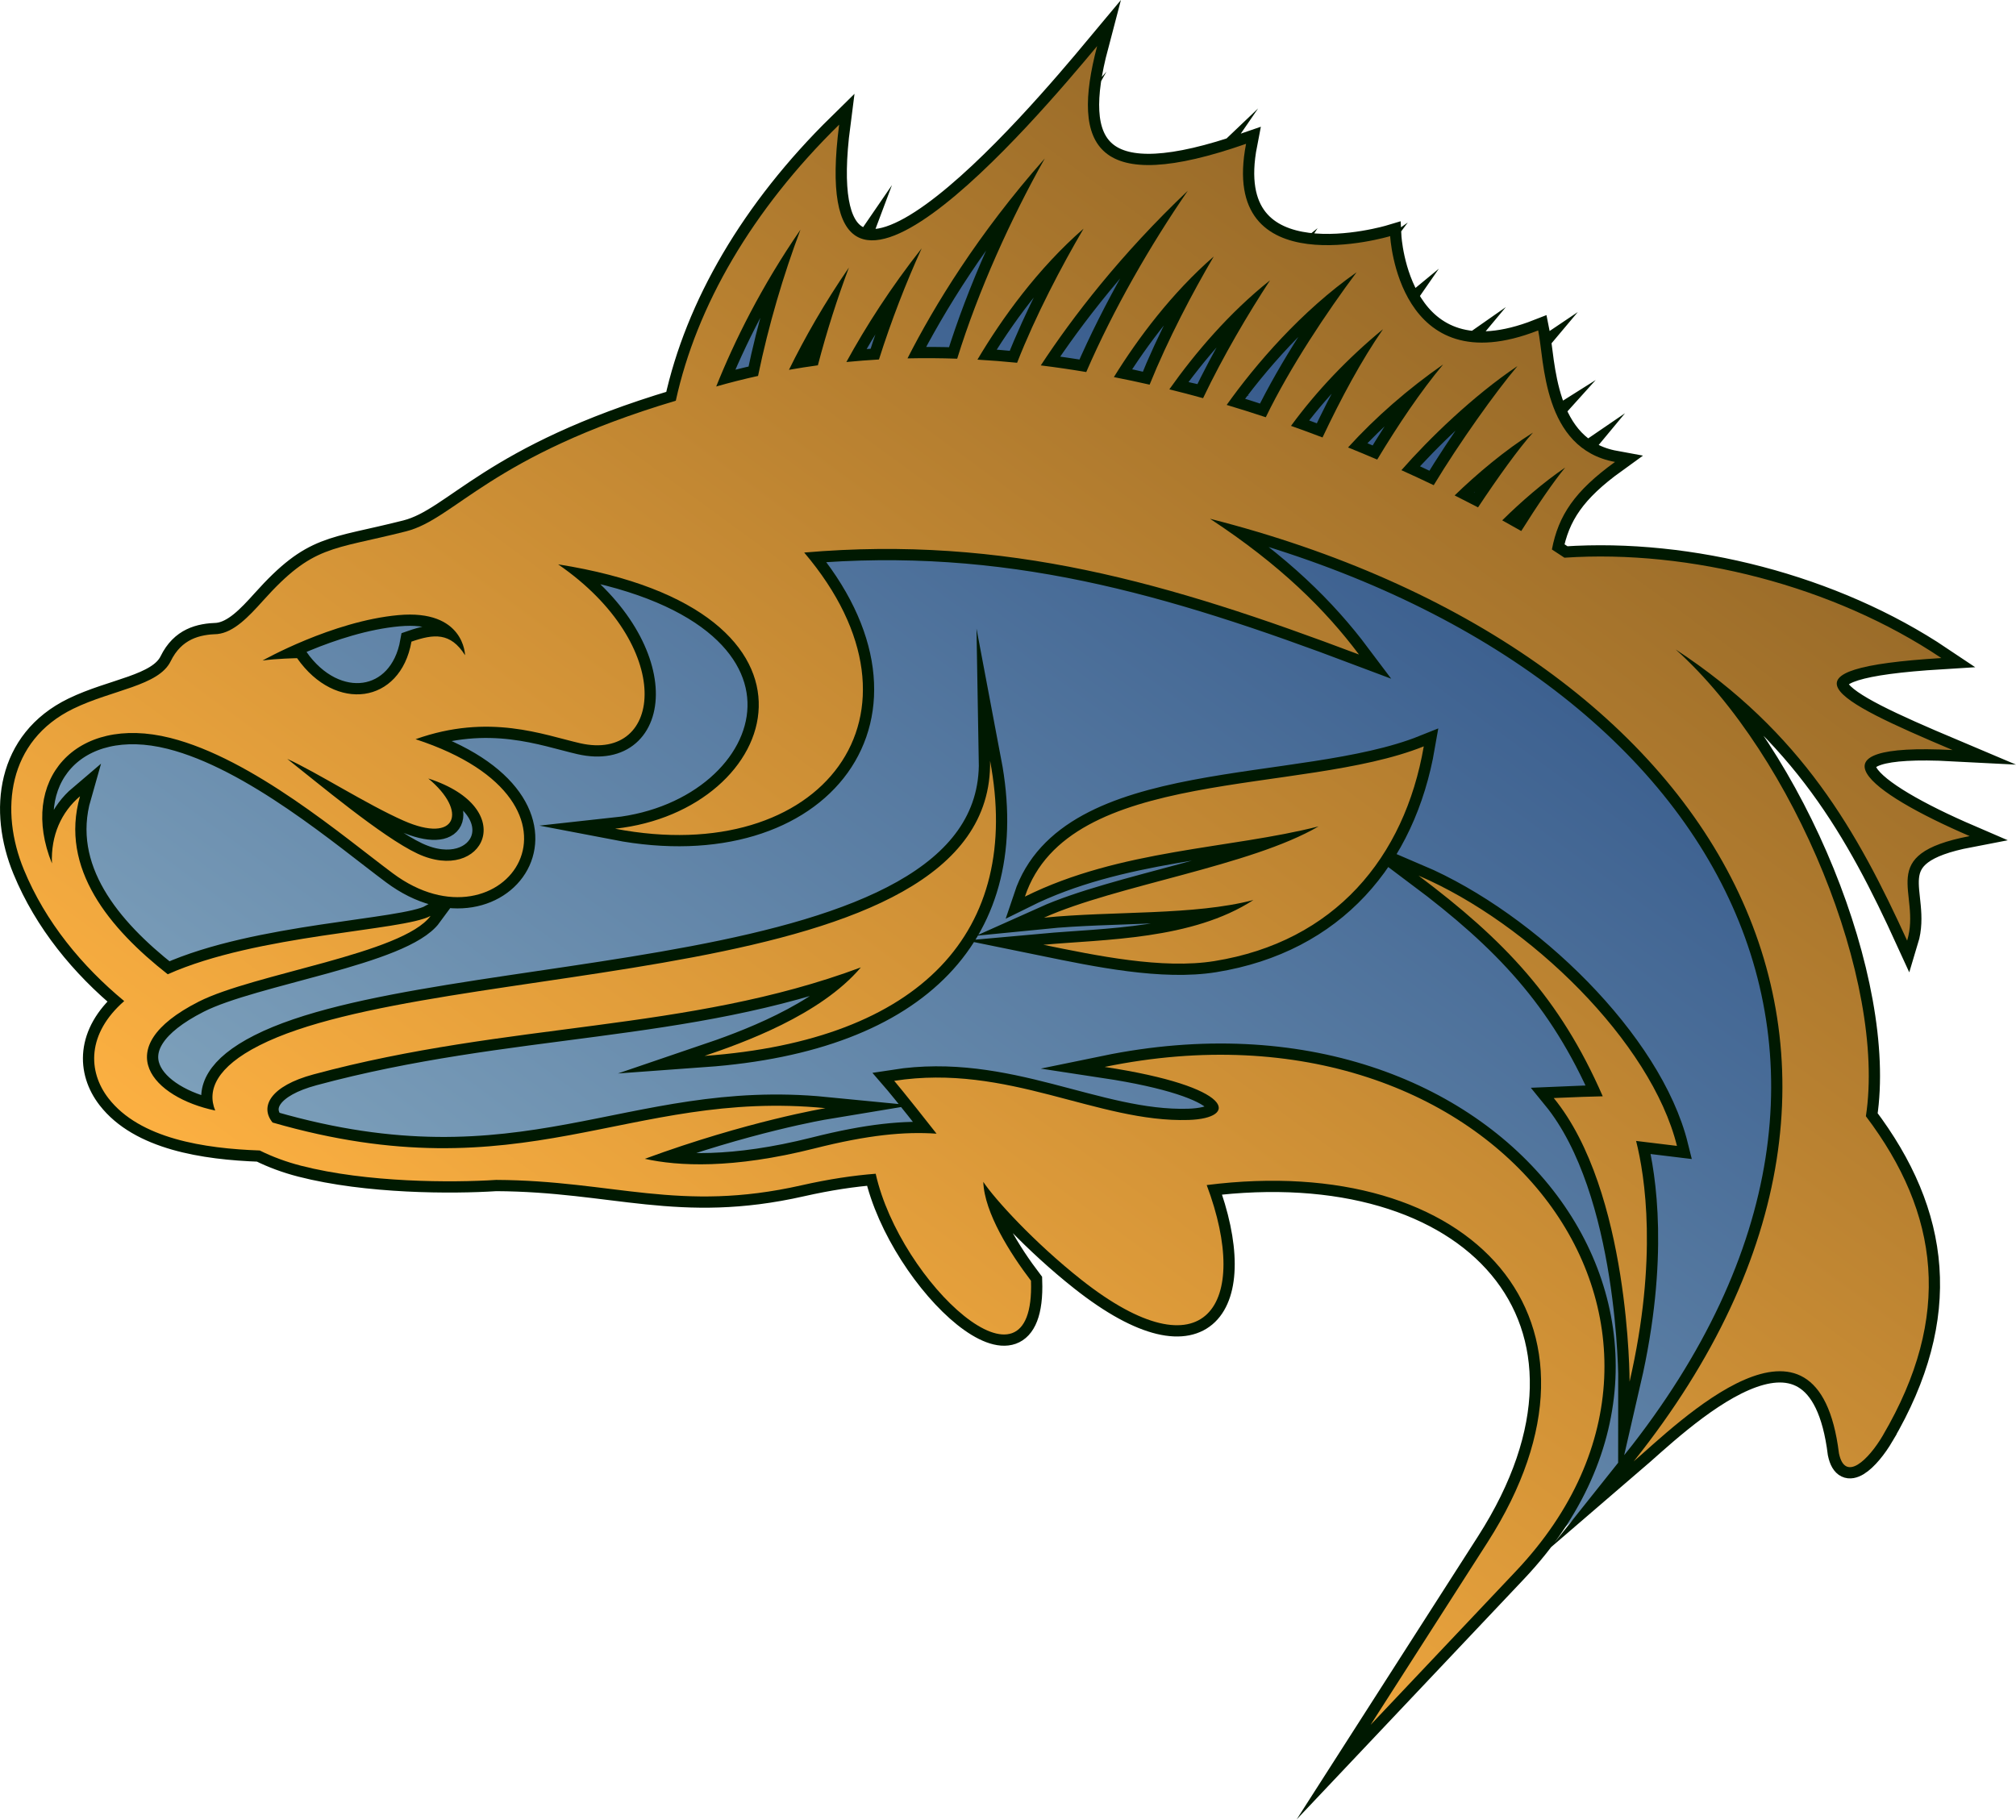
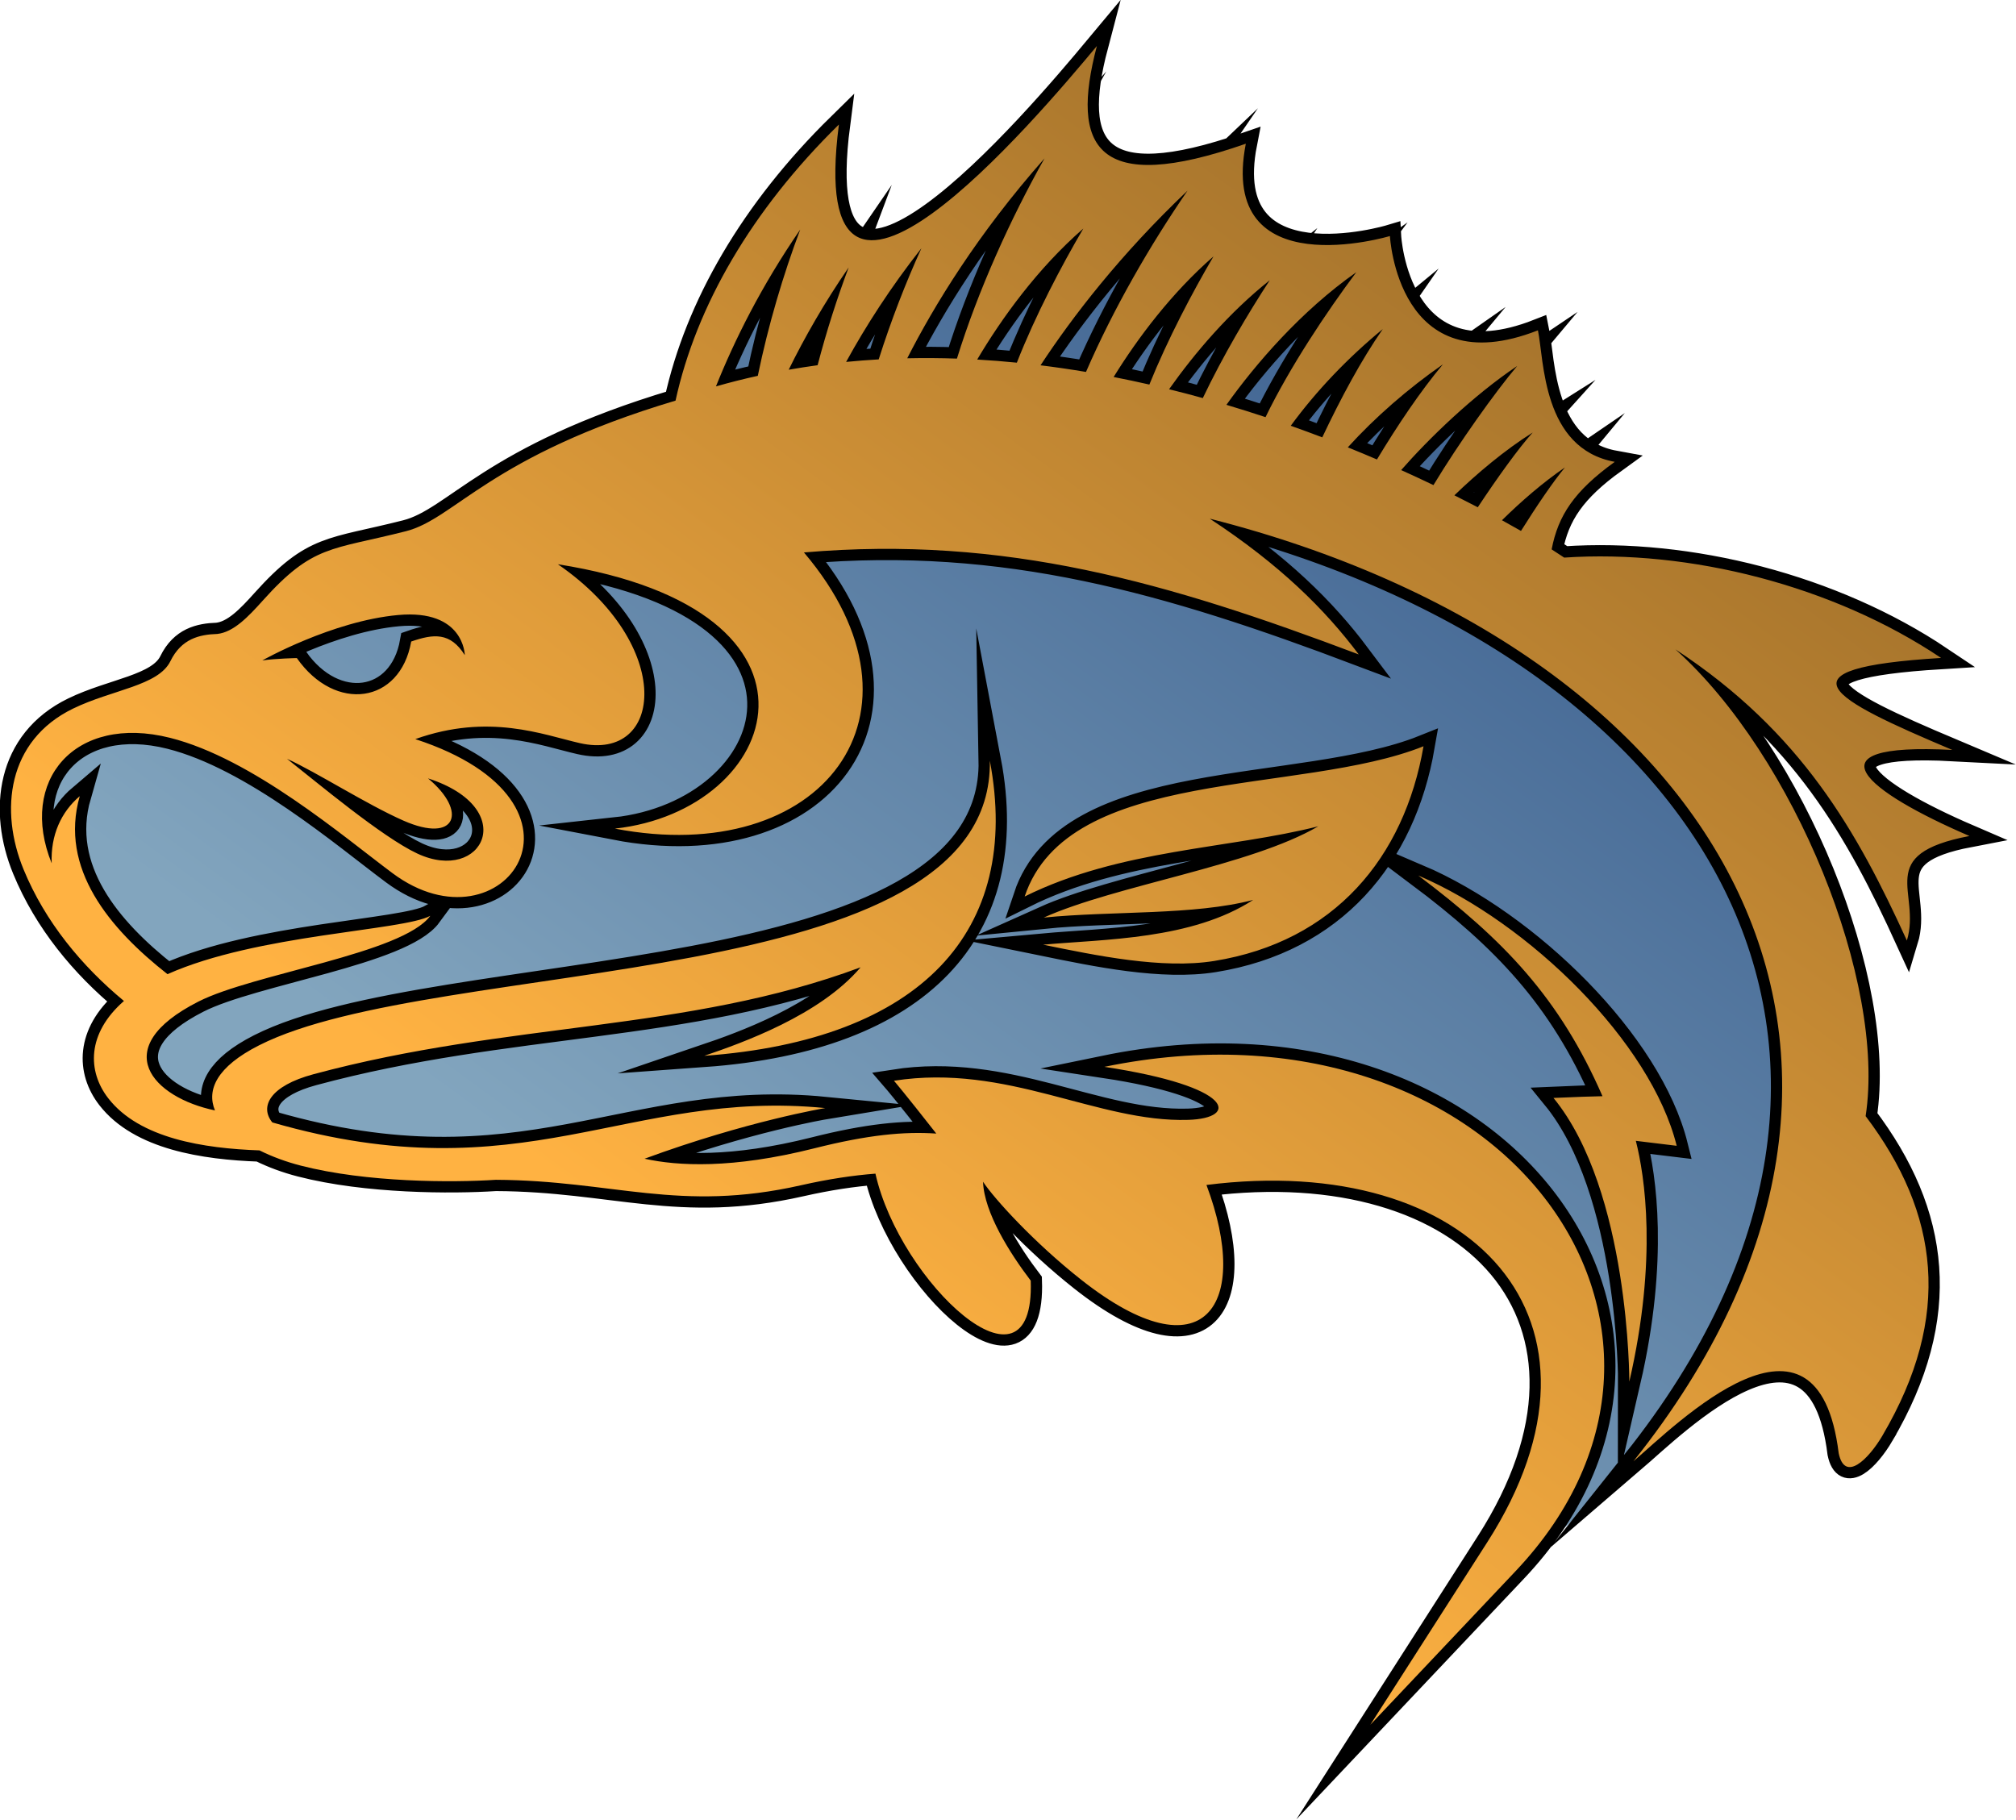
- <svg xmlns="http://www.w3.org/2000/svg" xmlns:xlink="http://www.w3.org/1999/xlink" viewBox="0 0 1678.495 1514.906" version="1.1" id="svg1">
-   <defs id="defs1">
-     <linearGradient id="linearGradient26">
-       <stop style="stop-color:#284c82;stop-opacity:1;" offset="0.003" id="stop25" />
-       <stop style="stop-color:#82a5be;stop-opacity:1;" offset="1" id="stop26" />
+ <svg xmlns="http://www.w3.org/2000/svg" viewBox="0 0 1678.5 1515">
+   <defs>
+     <linearGradient id="blue-to-gray" gradientUnits="userSpaceOnUse" gradientTransform="matrix(0.13,0,0,-0.13,-101,3956)" x1="23294" y1="21565" x2="17313" y2="13395">
+       <stop offset="0" style="stop-color: #284c82" />
+       <stop offset="1" style="stop-color: #82a5be" />
    </linearGradient>
-     <linearGradient id="linearGradient6">
-       <stop style="stop-color:#926627;stop-opacity:1;" offset="0" id="stop6" />
-       <stop style="stop-color:#ffb242;stop-opacity:1;" offset="1" id="stop7" />
+     <linearGradient id="gold-to-amber" gradientUnits="userSpaceOnUse" gradientTransform="matrix(0.13,0,0,-0.13,-101.7,3955)" x1="23294" y1="21565" x2="17313" y2="13395">
+       <stop offset="0" style="stop-color: #926627" />
+       <stop offset="1" style="stop-color: #ffb242" />
    </linearGradient>
-     <linearGradient xlink:href="#linearGradient6" id="linearGradient7" x1="23294.184" y1="21564.496" x2="17313.213" y2="13395.091" gradientUnits="userSpaceOnUse" gradientTransform="matrix(0.1333333,0,0,-0.1333333,-101.7113,3954.985)" />
-     <linearGradient xlink:href="#linearGradient26" id="linearGradient8" gradientUnits="userSpaceOnUse" gradientTransform="matrix(0.1333333,0,0,-0.1333333,-100.8647,3955.852)" x1="23294.184" y1="21564.496" x2="17313.213" y2="13395.091" />
+     <linearGradient id="pink-to-pink" gradientUnits="userSpaceOnUse" gradientTransform="matrix(0.13,0,0,-0.13,-101.7,3955)" x1="23294" y1="21565" x2="17313" y2="13395">
+       <stop offset="0" style="stop-color: #FF2957" />
+       <stop offset="1" style="stop-color: #FFA3B7" />
+     </linearGradient>
+     <linearGradient id="green-to-cyan" gradientUnits="userSpaceOnUse" gradientTransform="matrix(0.13,0,0,-0.13,-101.7,3955)" x1="23294" y1="21565" x2="17313" y2="13395">
+       <stop offset="0" style="stop-color: #00E5CB" />
+       <stop offset="1" style="stop-color: #4BFF29" />
+     </linearGradient>
+     <style>
+       #bg {
+         fill: url(#blue-to-gray);
+         stroke: none;
+       }
+       #fg {
+         fill: url(#gold-to-amber);
+         fill-rule: evenodd;
+         stroke: #000;
+         stroke-width: 18.75;
+         stroke-miterlimit: 20;
+         paint-order: stroke fill markers;
+         transition: all 0.5s ease-in-out;
+       }
+       svg:hover #bg {
+         fill: url(#pink-to-pink);
+       }
+       svg:hover #fg {
+         stroke: #0081D1;
+         fill: url(#green-to-cyan);
+       }
+     </style>
  </defs>
-   <g id="g1" transform="translate(-1571.132,-799.1314)">
-     <path style="fill:url(#linearGradient8);fill-opacity:1;fill-rule:evenodd;stroke:none;stroke-width:18.733;stroke-dasharray:none;stroke-opacity:1;paint-order:stroke fill markers" d="m 3139.642,1995.132 c -11.92,20.267 -31.493,39.4 -36.573,14.92 -17.52,-141.8 -135.307,-23.853 -170.88,6.693 l -98.027,91.36 -121.051,128.027 97.371,-151.987 c 118.55,-185.046 -12.88,-325.52 -233.813,-297.453 37.427,99.56 -1.387,160.24 -104.453,78.787 -39.24,-31 -72.307,-67.387 -81.56,-81.453 0.893,25.653 22.4,59.627 39.707,82.333 3.68,106.28 -109.08,1.467 -129.293,-89.093 -18.533,1.44 -38.787,4.427 -61.84,9.64 -101.76,23.027 -156.28,-4.013 -254.187,-4.507 -36.587,2.36 -107.48,2.333 -162.48,-11.827 -12.093,-3.107 -23.853,-7.44 -34.307,-12.667 -46.093,-1.64 -99.867,-9.773 -125.96,-43.427 -17.413,-22.453 -17.88,-53.907 13.093,-80.973 -35.08,-29.04 -65.547,-65.747 -83.547,-109.453 -20.173,-48.96 -13.667,-107.293 41.133,-133.96 32.64,-15.88 71.013,-18.933 81.107,-39.547 9.12,-18.64 24.107,-22.16 38.973,-22.627 13.533,-1.48 25.587,-14.027 37.933,-27.8 41.893,-46.693 56.6,-41.84 119.147,-57.733 41.053,-10.44 69.813,-62.573 224.507,-108.747 17.24,-78.8 63.293,-158.533 136.013,-229.88 -29.107,224.427 164.827,-5.44 214.787,-65.373 -22.227,84.32 -0.747,124.92 124,81.36 -23.36,119.88 119.973,76.867 119.973,76.867 0,0 6.52,124.333 123.24,78.507 5.187,24.813 3.547,98.44 63.973,109.493 -33.747,24.36 -47.133,44.6 -52.56,72.88 3.507,2.267 6.973,4.547 10.44,6.853 104.227,-7.027 224.053,23.32 313.813,83.547 -140.147,8.627 -91.8,33.853 9.36,76.6 -123.933,-6.48 -70.893,34.987 14.24,71.653 -80.2,15.36 -39.867,46.827 -52.08,87.027 -41.267,-90.32 -87.413,-173.293 -192.707,-242.427 99.173,88.96 175.453,276.947 158.36,388.64 61.28,81 72.347,166.613 14.133,265.733 z" id="path25" />
-     <path id="path3" d="m 2967.342,1753.212 c -21.44,-86.387 -122.813,-185.52 -215.16,-225.04 71.093,53.427 117.76,102.053 153.373,183.747 -8.707,0.12 -22.907,0.68 -40.787,1.453 63.453,77.64 63.133,236.173 63.133,236.173 23.613,-102.48 12.827,-171.187 5.427,-200.467 z m -491.813,-644.32 c 22.733,-52.493 53.453,-105.76 84.56,-150.96 -56.293,53.48 -95.96,105.173 -122.413,145.44 12.747,1.573 25.387,3.413 37.853,5.52 z m 217.973,62.787 c 23.013,-25.307 50.04,-48.813 79.187,-69.107 -18.773,22.427 -37.627,50.533 -54.907,79.2 -7.84,-3.36 -15.96,-6.733 -24.28,-10.093 z m 128.36,60.693 c 15.627,-15.4 34.027,-31.44 52.427,-43.96 -9.653,11.6 -23.453,31.893 -36.587,52.853 -4.693,-2.693 -9.987,-5.667 -15.84,-8.893 z m -39.613,-20.747 c 18.28,-17.707 41.867,-37.68 65.213,-52.307 -11.76,13 -29.733,38.067 -45.733,62.253 -6.107,-3.187 -12.6,-6.507 -19.48,-9.947 z m -44.32,-21.013 c 22.907,-26.16 59.8,-61.973 96.6,-86.667 -18.347,21.733 -48.307,63.76 -69.707,99.16 -8.52,-4.08 -17.48,-8.253 -26.893,-12.493 z m -91.92,-36.893 c 21.28,-29.12 47.547,-56.6 76.613,-80.507 -17.827,25.6 -35.107,57.853 -50.373,90.147 -8.52,-3.253 -17.28,-6.48 -26.24,-9.64 z m -117.72,-34.32 c 15.267,-37.8 35.973,-77.08 53.387,-106.693 -34.8,30.28 -63,67.853 -83.133,100.4 10.027,1.96 19.947,4.053 29.747,6.293 z m 44.507,11.253 c 16.733,-35.133 37.907,-70.867 55.733,-98.107 -33.973,26.987 -62.48,60.6 -83.827,90.76 9.493,2.333 18.867,4.787 28.093,7.347 z m -204.72,-32.867 c 17.693,-57.12 44.653,-116.413 72.92,-166.72 -55.92,63.293 -92.12,122.907 -114.293,166.453 13.867,-0.307 27.68,-0.213 41.373,0.267 z m 49.88,3.387 c 15.4,-39.307 37.173,-80.76 55.36,-111.667 -37.933,33 -68.04,74.693 -88.373,109.067 11.08,0.64 22.08,1.507 33.013,2.6 z m -215.68,10.96 c 8.76,-42.507 21.28,-84.547 35.307,-121.76 -32.467,47.187 -54.84,92.36 -70.147,130.56 11.6,-3.32 23.213,-6.24 34.84,-8.8 z m 49.8,-8.84 c 7.44,-28.467 16.307,-56.053 25.853,-81.413 -20.36,29.6 -36.747,58.387 -49.92,85.173 8.027,-1.4 16.053,-2.667 24.067,-3.76 z m 50.867,-4.853 c 10.307,-32.507 22.573,-64.04 35.56,-92.547 -25.987,32.987 -46.533,65.2 -62.693,94.653 9.067,-0.88 18.107,-1.587 27.133,-2.107 z m -492.653,332.547 c 24.373,11.027 66.307,37.973 96.973,51.493 44.147,19.467 53.64,-7.693 20.44,-35.187 77.24,24.96 45.653,88.133 -8.92,62.587 -29.36,-13.72 -83.773,-59.44 -108.493,-78.893 z m -20.56,-81.893 c 0,0 58.067,-32.813 113.107,-37.813 55.027,-5.013 55.493,33.387 55.493,33.387 -12.107,-19.173 -25.96,-17.8 -44.627,-11.307 -9.16,51.853 -63.227,59.453 -95.213,13.773 0,0 -17.12,0.307 -28.76,1.96 z m 835.28,-202.56 c 20.307,-41.893 51,-87.787 75.56,-120.667 -46.133,32.453 -83.88,76.413 -108.12,110.413 11.08,3.307 21.947,6.733 32.56,10.253 z m 131.533,274.027 c -16.027,92.72 -74.293,162.64 -174.24,178.76 -43.36,7 -98.547,-4.587 -142.453,-13.56 50.987,-4.613 123.813,-4.12 174.853,-37.267 -49.293,12.973 -116.947,8.987 -174.347,14.707 60.08,-26.947 172.16,-43.013 228.6,-76.013 -73.467,18.773 -165.04,18.973 -244.493,58.467 36.333,-108.733 229.6,-83.987 332.08,-125.093 z m 382.253,573.707 c -11.92,20.267 -31.493,39.4 -36.573,14.92 -17.52,-141.8 -135.307,-23.853 -170.88,6.693 271.253,-340.093 71.347,-676.96 -352.747,-784.813 58.693,38.547 96,75.707 124.013,113.027 -158.68,-59.92 -294.24,-99.36 -461.907,-84.907 114.187,134.533 14.653,263 -157.44,229.933 138.347,-15.027 196.36,-181.56 -47.44,-220.107 97.987,67.427 87.84,164.773 18.28,148.933 -30.44,-6.933 -75.707,-25.2 -136.987,-3.347 163.2,53.24 73.16,180.227 -18.84,111.72 -40.947,-30.48 -116.693,-95.52 -185.347,-112.787 -79.413,-19.947 -126.427,35.693 -98.547,104.48 -0.987,-23.48 7.933,-42.813 23.36,-55.907 -17.253,60.24 24.773,110.28 73.053,148.213 74.64,-33.36 195.893,-36.093 218.827,-48.587 -23.28,31.6 -147.013,48 -193.093,71.413 -76.64,38.947 -37.52,79.947 13.787,90.613 -7.067,-17.067 1.32,-36.267 36.76,-54.213 148.36,-75.16 611.84,-41.587 608.387,-237.013 26.933,142.133 -57.68,232.72 -237.72,245.76 31.693,-10.773 96.307,-33.813 130.133,-73.693 -145.52,54.16 -292.053,44.933 -455.72,89.08 -35.827,9.653 -44.947,26.787 -34.08,40.08 209.28,60.387 295.493,-28.093 460.333,-11.96 0,0 -64.973,10.76 -150.4,42.173 27.587,6.107 72.987,8.573 141.213,-8.627 44.92,-11.333 74.973,-14.133 101.667,-12.307 -26.987,-34.427 -35.253,-43.987 -35.253,-43.987 94.48,-14.72 169.16,34.893 245.013,32.573 42.227,-1.28 39.213,-27.613 -69.813,-44.16 327.813,-67.533 534.14,217.068 342.48,419.773 l -121.051,128.027 97.371,-151.987 c 118.55,-185.046 -12.88,-325.52 -233.813,-297.453 37.427,99.56 -1.387,160.24 -104.453,78.787 -39.24,-31 -72.307,-67.387 -81.56,-81.453 0.893,25.653 22.4,59.627 39.707,82.333 3.68,106.28 -109.08,1.467 -129.293,-89.093 -18.533,1.44 -38.787,4.427 -61.84,9.64 -101.76,23.027 -156.28,-4.013 -254.187,-4.507 -36.587,2.36 -107.48,2.333 -162.48,-11.827 -12.093,-3.107 -23.853,-7.44 -34.307,-12.667 -46.093,-1.64 -99.867,-9.773 -125.96,-43.427 -17.413,-22.453 -17.88,-53.907 13.093,-80.973 -35.08,-29.04 -65.547,-65.747 -83.547,-109.453 -20.173,-48.96 -13.667,-107.293 41.133,-133.96 32.64,-15.88 71.013,-18.933 81.107,-39.547 9.12,-18.64 24.107,-22.16 38.973,-22.627 13.533,-1.48 25.587,-14.027 37.933,-27.8 41.893,-46.693 56.6,-41.84 119.147,-57.733 41.053,-10.44 69.813,-62.573 224.507,-108.747 17.24,-78.8 63.293,-158.533 136.013,-229.88 -29.107,224.427 164.827,-5.44 214.787,-65.373 -22.227,84.32 -0.747,124.92 124,81.36 -23.36,119.88 119.973,76.867 119.973,76.867 0,0 6.52,124.333 123.24,78.507 5.187,24.813 3.547,98.44 63.973,109.493 -33.747,24.36 -47.133,44.6 -52.56,72.88 3.507,2.267 6.973,4.547 10.44,6.853 104.227,-7.027 224.053,23.32 313.813,83.547 -140.147,8.627 -91.8,33.853 9.36,76.6 -123.933,-6.48 -70.893,34.987 14.24,71.653 -80.2,15.36 -39.867,46.827 -52.08,87.027 -41.267,-90.32 -87.413,-173.293 -192.707,-242.427 99.173,88.96 175.453,276.947 158.36,388.64 61.28,81 72.347,166.613 14.133,265.733 z" style="fill:url(#linearGradient7);fill-opacity:1;fill-rule:evenodd;stroke:#001901;stroke-width:18.733;stroke-miterlimit:20;stroke-dasharray:none;stroke-opacity:1;paint-order:stroke fill markers" />
+   <g id="bass">
+     <path id="bg" d="m 1568.5,1196 c -11.92,20.267 -31.493,39.4 -36.573,14.92 -17.52,-141.8 -135.307,-23.853 -170.88,6.693 l -98.027,91.36 -121.051,128.027 97.371,-151.987 c 118.55,-185.046 -12.88,-325.52 -233.813,-297.453 37.427,99.56 -1.387,160.24 -104.453,78.787 -39.24,-31 -72.307,-67.387 -81.56,-81.453 0.893,25.653 22.4,59.627 39.707,82.333 3.68,106.28 -109.08,1.467 -129.293,-89.093 -18.533,1.44 -38.787,4.427 -61.84,9.64 -101.76,23.027 -156.28,-4.013 -254.187,-4.507 -36.587,2.36 -107.48,2.333 -162.48,-11.827 -12.093,-3.107 -23.853,-7.44 -34.307,-12.667 -46.093,-1.64 -99.867,-9.773 -125.96,-43.427 -17.413,-22.453 -17.88,-53.907 13.093,-80.973 -35.08,-29.04 -65.547,-65.747 -83.547,-109.453 -20.173,-48.96 -13.667,-107.293 41.133,-133.96 32.64,-15.88 71.013,-18.933 81.107,-39.547 9.12,-18.64 24.107,-22.16 38.973,-22.627 13.533,-1.48 25.587,-14.027 37.933,-27.8 41.893,-46.693 56.6,-41.84 119.147,-57.733 41.053,-10.44 69.813,-62.573 224.507,-108.747 17.24,-78.8 63.293,-158.533 136.013,-229.88 -29.107,224.427 164.827,-5.44 214.787,-65.373 -22.227,84.32 -0.747,124.92 124,81.36 -23.36,119.88 119.973,76.867 119.973,76.867 0,0 6.52,124.333 123.24,78.507 5.187,24.813 3.547,98.44 63.973,109.493 -33.747,24.36 -47.133,44.6 -52.56,72.88 3.507,2.267 6.973,4.547 10.44,6.853 104.227,-7.027 224.053,23.32 313.813,83.547 -140.147,8.627 -91.8,33.853 9.36,76.6 -123.933,-6.48 -70.893,34.987 14.24,71.653 -80.2,15.36 -39.867,46.827 -52.08,87.027 -41.267,-90.32 -87.413,-173.293 -192.707,-242.427 99.173,88.96 175.453,276.947 158.36,388.64 61.28,81 72.347,166.613 14.133,265.733 z" />
+     <path id="fg" d="m 1396,954 c -21.44,-86.387 -122.813,-185.52 -215.16,-225.04 71.093,53.427 117.76,102.053 153.373,183.747 -8.707,0.12 -22.907,0.68 -40.787,1.453 63.453,77.64 63.133,236.173 63.133,236.173 23.613,-102.48 12.827,-171.187 5.427,-200.467 z m -491.813,-644.32 c 22.733,-52.493 53.453,-105.76 84.56,-150.96 -56.293,53.48 -95.96,105.173 -122.413,145.44 12.747,1.573 25.387,3.413 37.853,5.52 z m 217.973,62.787 c 23.013,-25.307 50.04,-48.813 79.187,-69.107 -18.773,22.427 -37.627,50.533 -54.907,79.2 -7.84,-3.36 -15.96,-6.733 -24.28,-10.093 z m 128.36,60.693 c 15.627,-15.4 34.027,-31.44 52.427,-43.96 -9.653,11.6 -23.453,31.893 -36.587,52.853 -4.693,-2.693 -9.987,-5.667 -15.84,-8.893 z m -39.613,-20.747 c 18.28,-17.707 41.867,-37.68 65.213,-52.307 -11.76,13 -29.733,38.067 -45.733,62.253 -6.107,-3.187 -12.6,-6.507 -19.48,-9.947 z m -44.32,-21.013 c 22.907,-26.16 59.8,-61.973 96.6,-86.667 -18.347,21.733 -48.307,63.76 -69.707,99.16 -8.52,-4.08 -17.48,-8.253 -26.893,-12.493 z m -91.92,-36.893 c 21.28,-29.12 47.547,-56.6 76.613,-80.507 -17.827,25.6 -35.107,57.853 -50.373,90.147 -8.52,-3.253 -17.28,-6.48 -26.24,-9.64 z m -117.72,-34.32 c 15.267,-37.8 35.973,-77.08 53.387,-106.693 -34.8,30.28 -63,67.853 -83.133,100.4 10.027,1.96 19.947,4.053 29.747,6.293 z m 44.507,11.253 c 16.733,-35.133 37.907,-70.867 55.733,-98.107 -33.973,26.987 -62.48,60.6 -83.827,90.76 9.493,2.333 18.867,4.787 28.093,7.347 z m -204.72,-32.867 c 17.693,-57.12 44.653,-116.413 72.92,-166.72 -55.92,63.293 -92.12,122.907 -114.293,166.453 13.867,-0.307 27.68,-0.213 41.373,0.267 z m 49.88,3.387 c 15.4,-39.307 37.173,-80.76 55.36,-111.667 -37.933,33 -68.04,74.693 -88.373,109.067 11.08,0.64 22.08,1.507 33.013,2.6 z m -215.68,10.96 c 8.76,-42.507 21.28,-84.547 35.307,-121.76 -32.467,47.187 -54.84,92.36 -70.147,130.56 11.6,-3.32 23.213,-6.24 34.84,-8.8 z m 49.8,-8.84 c 7.44,-28.467 16.307,-56.053 25.853,-81.413 -20.36,29.6 -36.747,58.387 -49.92,85.173 8.027,-1.4 16.053,-2.667 24.067,-3.76 z m 50.867,-4.853 c 10.307,-32.507 22.573,-64.04 35.56,-92.547 -25.987,32.987 -46.533,65.2 -62.693,94.653 9.067,-0.88 18.107,-1.587 27.133,-2.107 z m -492.653,332.547 c 24.373,11.027 66.307,37.973 96.973,51.493 44.147,19.467 53.64,-7.693 20.44,-35.187 77.24,24.96 45.653,88.133 -8.92,62.587 -29.36,-13.72 -83.773,-59.44 -108.493,-78.893 z m -20.56,-81.893 c 0,0 58.067,-32.813 113.107,-37.813 55.027,-5.013 55.493,33.387 55.493,33.387 -12.107,-19.173 -25.96,-17.8 -44.627,-11.307 -9.16,51.853 -63.227,59.453 -95.213,13.773 0,0 -17.12,0.307 -28.76,1.96 z m 835.28,-202.56 c 20.307,-41.893 51,-87.787 75.56,-120.667 -46.133,32.453 -83.88,76.413 -108.12,110.413 11.08,3.307 21.947,6.733 32.56,10.253 z m 131.533,274.027 c -16.027,92.72 -74.293,162.64 -174.24,178.76 -43.36,7 -98.547,-4.587 -142.453,-13.56 50.987,-4.613 123.813,-4.12 174.853,-37.267 -49.293,12.973 -116.947,8.987 -174.347,14.707 60.08,-26.947 172.16,-43.013 228.6,-76.013 -73.467,18.773 -165.04,18.973 -244.493,58.467 36.333,-108.733 229.6,-83.987 332.08,-125.093 z m 382.253,573.707 c -11.92,20.267 -31.493,39.4 -36.573,14.92 -17.52,-141.8 -135.307,-23.853 -170.88,6.693 271.253,-340.093 71.347,-676.96 -352.747,-784.813 58.693,38.547 96,75.707 124.013,113.027 -158.68,-59.92 -294.24,-99.36 -461.907,-84.907 114.187,134.533 14.653,263 -157.44,229.933 138.347,-15.027 196.36,-181.56 -47.44,-220.107 97.987,67.427 87.84,164.773 18.28,148.933 -30.44,-6.933 -75.707,-25.2 -136.987,-3.347 163.2,53.24 73.16,180.227 -18.84,111.72 -40.947,-30.48 -116.693,-95.52 -185.347,-112.787 -79.413,-19.947 -126.427,35.693 -98.547,104.48 -0.987,-23.48 7.933,-42.813 23.36,-55.907 -17.253,60.24 24.773,110.28 73.053,148.213 74.64,-33.36 195.893,-36.093 218.827,-48.587 -23.28,31.6 -147.013,48 -193.093,71.413 -76.64,38.947 -37.52,79.947 13.787,90.613 -7.067,-17.067 1.32,-36.267 36.76,-54.213 148.36,-75.16 611.84,-41.587 608.387,-237.013 26.933,142.133 -57.68,232.72 -237.72,245.76 31.693,-10.773 96.307,-33.813 130.133,-73.693 -145.52,54.16 -292.053,44.933 -455.72,89.08 -35.827,9.653 -44.947,26.787 -34.08,40.08 209.28,60.387 295.493,-28.093 460.333,-11.96 0,0 -64.973,10.76 -150.4,42.173 27.587,6.107 72.987,8.573 141.213,-8.627 44.92,-11.333 74.973,-14.133 101.667,-12.307 -26.987,-34.427 -35.253,-43.987 -35.253,-43.987 94.48,-14.72 169.16,34.893 245.013,32.573 42.227,-1.28 39.213,-27.613 -69.813,-44.16 327.813,-67.533 534.14,217.068 342.48,419.773 l -121.051,128.027 97.371,-151.987 c 118.55,-185.046 -12.88,-325.52 -233.813,-297.453 37.427,99.56 -1.387,160.24 -104.453,78.787 -39.24,-31 -72.307,-67.387 -81.56,-81.453 0.893,25.653 22.4,59.627 39.707,82.333 3.68,106.28 -109.08,1.467 -129.293,-89.093 -18.533,1.44 -38.787,4.427 -61.84,9.64 -101.76,23.027 -156.28,-4.013 -254.187,-4.507 -36.587,2.36 -107.48,2.333 -162.48,-11.827 -12.093,-3.107 -23.853,-7.44 -34.307,-12.667 -46.093,-1.64 -99.867,-9.773 -125.96,-43.427 -17.413,-22.453 -17.88,-53.907 13.093,-80.973 -35.08,-29.04 -65.547,-65.747 -83.547,-109.453 -20.173,-48.96 -13.667,-107.293 41.133,-133.96 32.64,-15.88 71.013,-18.933 81.107,-39.547 9.12,-18.64 24.107,-22.16 38.973,-22.627 13.533,-1.48 25.587,-14.027 37.933,-27.8 41.893,-46.693 56.6,-41.84 119.147,-57.733 41.053,-10.44 69.813,-62.573 224.507,-108.747 17.24,-78.8 63.293,-158.533 136.013,-229.88 -29.107,224.427 164.827,-5.44 214.787,-65.373 -22.227,84.32 -0.747,124.92 124,81.36 -23.36,119.88 119.973,76.867 119.973,76.867 0,0 6.52,124.333 123.24,78.507 5.187,24.813 3.547,98.44 63.973,109.493 -33.747,24.36 -47.133,44.6 -52.56,72.88 3.507,2.267 6.973,4.547 10.44,6.853 104.227,-7.027 224.053,23.32 313.813,83.547 -140.147,8.627 -91.8,33.853 9.36,76.6 -123.933,-6.48 -70.893,34.987 14.24,71.653 -80.2,15.36 -39.867,46.827 -52.08,87.027 -41.267,-90.32 -87.413,-173.293 -192.707,-242.427 99.173,88.96 175.453,276.947 158.36,388.64 61.28,81 72.347,166.613 14.133,265.733 z" />
  </g>
</svg>
